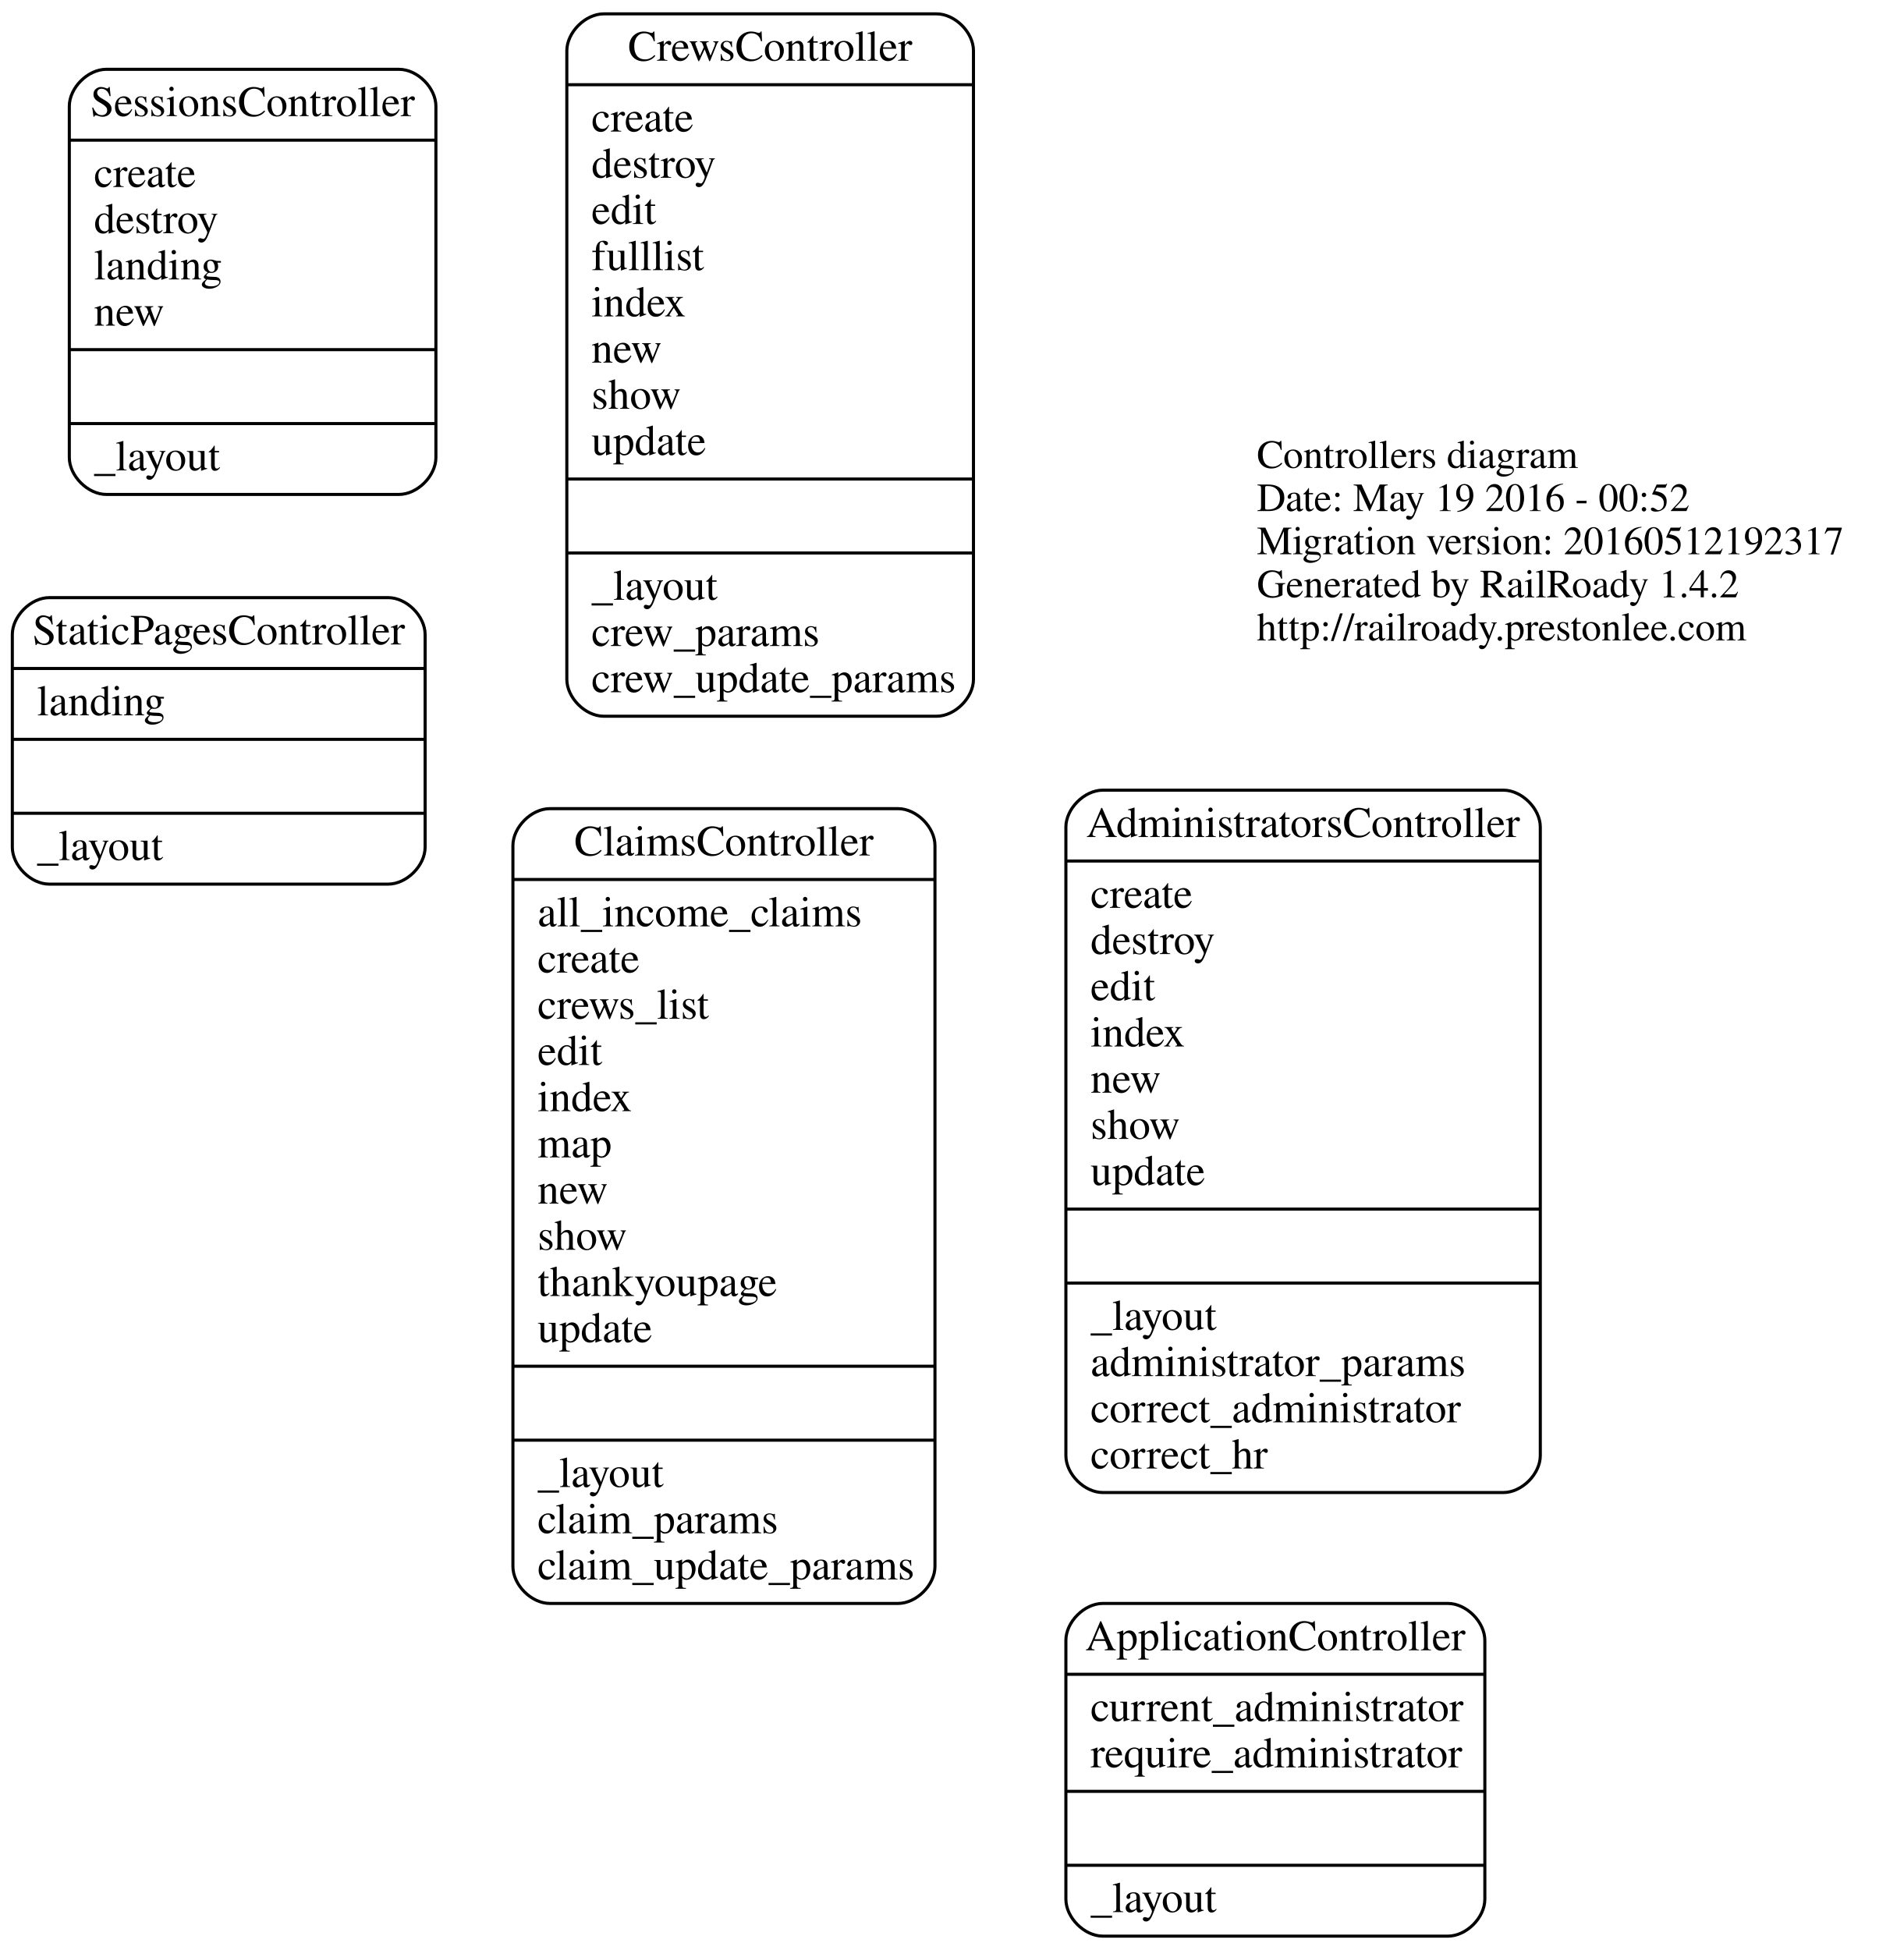
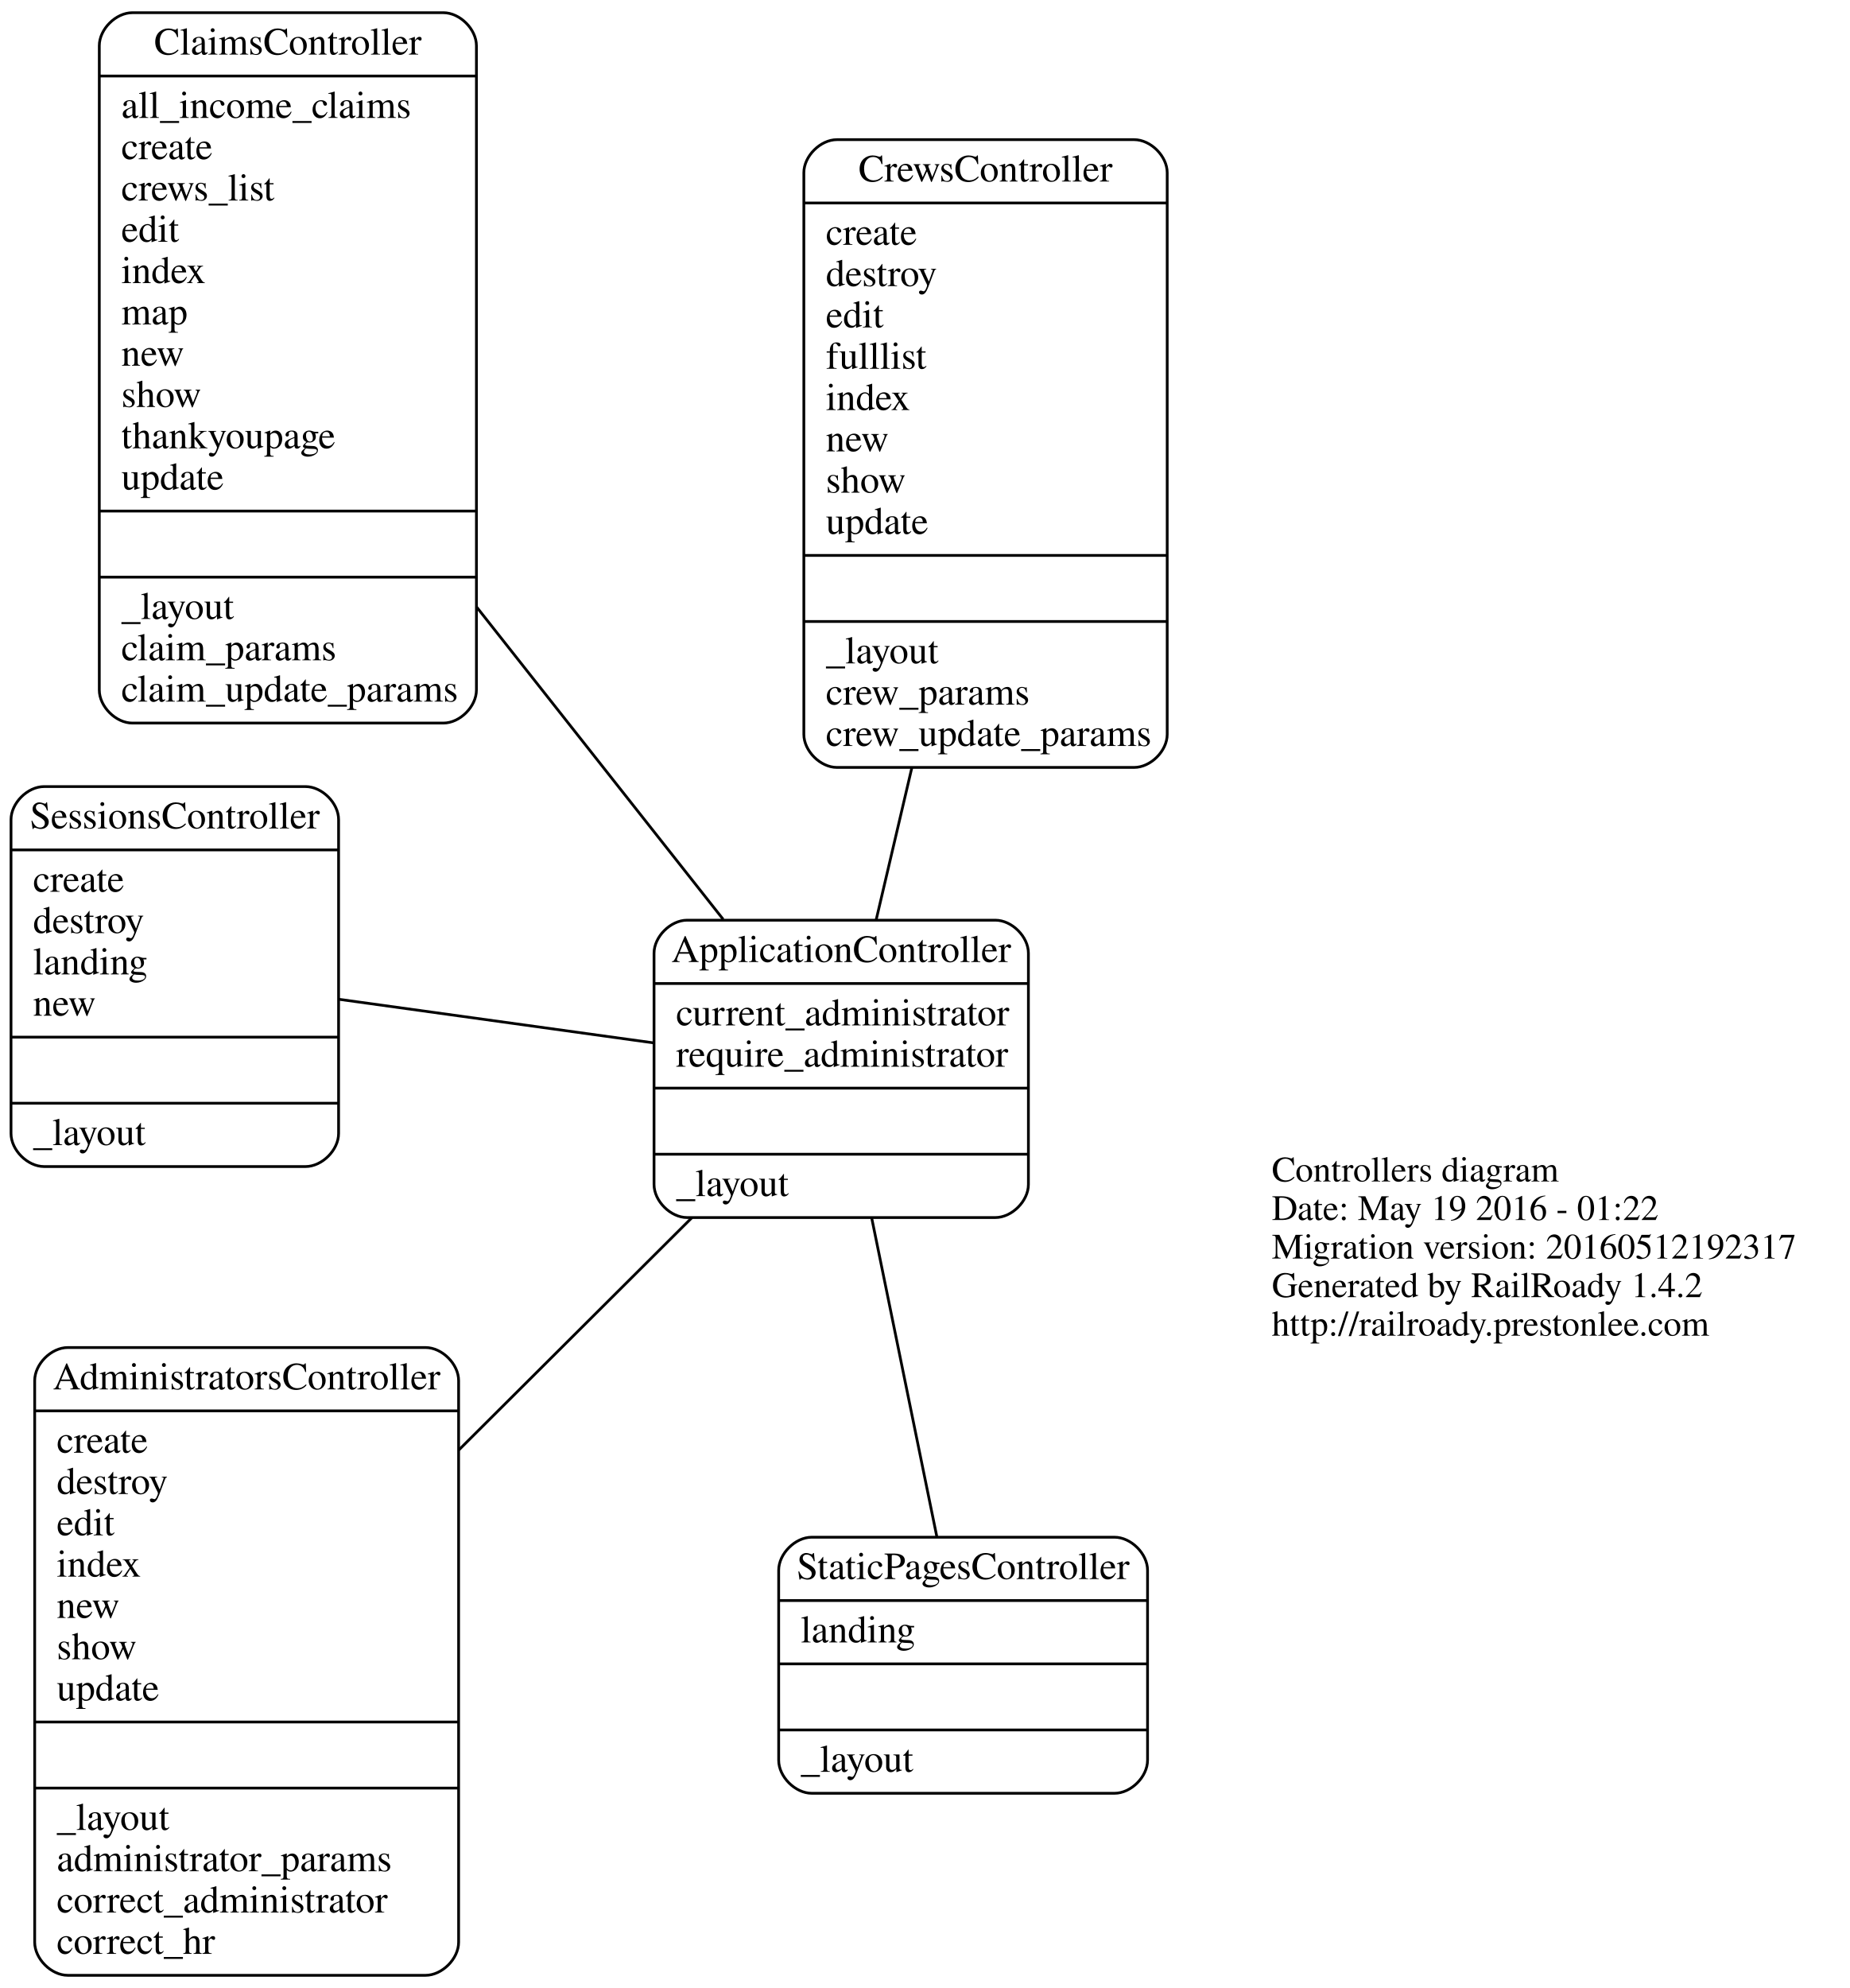
- <svg xmlns="http://www.w3.org/2000/svg" width="618pt" height="633pt" viewBox="0.00 0.00 618.00 633.00">
-   <g id="graph0" class="graph" transform="scale(1 1) rotate(0) translate(238 377.5)">
-     <polygon fill="none" stroke="none" points="-238,255.5 -238,-377.5 380,-377.5 380,255.5 -238,255.5" />
+ <svg xmlns="http://www.w3.org/2000/svg" width="672pt" height="722pt" viewBox="0.00 0.00 672.02 721.80">
+   <g id="graph0" class="graph" transform="scale(1 1) rotate(0) translate(229.022 357.588)">
+     <polygon fill="none" stroke="none" points="-229.022,364.215 -229.022,-357.588 443,-357.588 443,364.215 -229.022,364.215" />
    <g id="node1" class="node">
-       <text text-anchor="start" x="170" y="-225.6" font-family="Times,serif" font-size="13.00">Controllers diagram</text>
-       <text text-anchor="start" x="170" y="-211.6" font-family="Times,serif" font-size="13.00">Date: May 19 2016 - 00:52</text>
-       <text text-anchor="start" x="170" y="-197.6" font-family="Times,serif" font-size="13.00">Migration version: 20160512192317</text>
-       <text text-anchor="start" x="170" y="-183.6" font-family="Times,serif" font-size="13.00">Generated by RailRoady 1.4.2</text>
-       <text text-anchor="start" x="170" y="-169.6" font-family="Times,serif" font-size="13.00">http://railroady.prestonlee.com</text>
+       <text text-anchor="start" x="233" y="71.4" font-family="Times,serif" font-size="13.00">Controllers diagram</text>
+       <text text-anchor="start" x="233" y="85.4" font-family="Times,serif" font-size="13.00">Date: May 19 2016 - 01:22</text>
+       <text text-anchor="start" x="233" y="99.4" font-family="Times,serif" font-size="13.00">Migration version: 20160512192317</text>
+       <text text-anchor="start" x="233" y="113.4" font-family="Times,serif" font-size="13.00">Generated by RailRoady 1.4.2</text>
+       <text text-anchor="start" x="233" y="127.4" font-family="Times,serif" font-size="13.00">http://railroady.prestonlee.com</text>
    </g>
    <g id="node2" class="node">
-       <path fill="none" stroke="black" d="M120,251C120,251 232,251 232,251 238,251 244,245 244,239 244,239 244,155 244,155 244,149 238,143 232,143 232,143 120,143 120,143 114,143 108,149 108,155 108,155 108,239 108,239 108,245 114,251 120,251" />
-       <text text-anchor="middle" x="176" y="158.2" font-family="Times,serif" font-size="14.00">ApplicationController</text>
-       <polyline fill="none" stroke="black" points="108,166 244,166 " />
-       <text text-anchor="start" x="116" y="181.2" font-family="Times,serif" font-size="14.00">current_administrator</text>
-       <text text-anchor="start" x="116" y="196.2" font-family="Times,serif" font-size="14.00">require_administrator</text>
-       <polyline fill="none" stroke="black" points="108,204 244,204 " />
-       <polyline fill="none" stroke="black" points="108,228 244,228 " />
-       <text text-anchor="start" x="116" y="243.2" font-family="Times,serif" font-size="14.00">_layout</text>
+       <path fill="none" stroke="black" d="M20.571,84.503C20.571,84.503 132.571,84.503 132.571,84.503 138.571,84.503 144.571,78.503 144.571,72.503 144.571,72.503 144.571,-11.497 144.571,-11.497 144.571,-17.497 138.571,-23.497 132.571,-23.497 132.571,-23.497 20.571,-23.497 20.571,-23.497 14.571,-23.497 8.571,-17.497 8.571,-11.497 8.571,-11.497 8.571,72.503 8.571,72.503 8.571,78.503 14.571,84.503 20.571,84.503" />
+       <text text-anchor="middle" x="76.571" y="-8.297" font-family="Times,serif" font-size="14.00">ApplicationController</text>
+       <polyline fill="none" stroke="black" points="8.571,-0.497 144.571,-0.497 " />
+       <text text-anchor="start" x="16.571" y="14.703" font-family="Times,serif" font-size="14.00">current_administrator</text>
+       <text text-anchor="start" x="16.571" y="29.703" font-family="Times,serif" font-size="14.00">require_administrator</text>
+       <polyline fill="none" stroke="black" points="8.571,37.503 144.571,37.503 " />
+       <polyline fill="none" stroke="black" points="8.571,61.503 144.571,61.503 " />
+       <text text-anchor="start" x="16.571" y="76.703" font-family="Times,serif" font-size="14.00">_layout</text>
    </g>
    <g id="node3" class="node">
-       <path fill="none" stroke="black" d="M-222,-90.5C-222,-90.5 -112,-90.5 -112,-90.5 -106,-90.5 -100,-96.5 -100,-102.5 -100,-102.5 -100,-171.5 -100,-171.5 -100,-177.5 -106,-183.5 -112,-183.5 -112,-183.5 -222,-183.5 -222,-183.5 -228,-183.5 -234,-177.5 -234,-171.5 -234,-171.5 -234,-102.5 -234,-102.5 -234,-96.5 -228,-90.5 -222,-90.5" />
-       <text text-anchor="middle" x="-167" y="-168.3" font-family="Times,serif" font-size="14.00">StaticPagesController</text>
-       <polyline fill="none" stroke="black" points="-234,-160.5 -100,-160.5 " />
-       <text text-anchor="start" x="-226" y="-145.3" font-family="Times,serif" font-size="14.00">landing</text>
-       <polyline fill="none" stroke="black" points="-234,-137.5 -100,-137.5 " />
-       <polyline fill="none" stroke="black" points="-234,-113.5 -100,-113.5 " />
-       <text text-anchor="start" x="-226" y="-98.3" font-family="Times,serif" font-size="14.00">_layout</text>
+       <path fill="none" stroke="black" d="M65.853,293.603C65.853,293.603 175.853,293.603 175.853,293.603 181.853,293.603 187.853,287.603 187.853,281.603 187.853,281.603 187.853,212.603 187.853,212.603 187.853,206.603 181.853,200.603 175.853,200.603 175.853,200.603 65.853,200.603 65.853,200.603 59.853,200.603 53.853,206.603 53.853,212.603 53.853,212.603 53.853,281.603 53.853,281.603 53.853,287.603 59.853,293.603 65.853,293.603" />
+       <text text-anchor="middle" x="120.853" y="215.803" font-family="Times,serif" font-size="14.00">StaticPagesController</text>
+       <polyline fill="none" stroke="black" points="53.853,223.603 187.853,223.603 " />
+       <text text-anchor="start" x="61.853" y="238.803" font-family="Times,serif" font-size="14.00">landing</text>
+       <polyline fill="none" stroke="black" points="53.853,246.603 187.853,246.603 " />
+       <polyline fill="none" stroke="black" points="53.853,270.603 187.853,270.603 " />
+       <text text-anchor="start" x="61.853" y="285.803" font-family="Times,serif" font-size="14.00">_layout</text>
+     </g>
+     <g id="edge1" class="edge">
+       <path fill="none" stroke="black" d="M87.631,84.602C94.907,120.188 104.332,166.294 111.285,200.3" />
    </g>
    <g id="node4" class="node">
-       <path fill="none" stroke="black" d="M120,107C120,107 250,107 250,107 256,107 262,101 262,95 262,95 262,-109 262,-109 262,-115 256,-121 250,-121 250,-121 120,-121 120,-121 114,-121 108,-115 108,-109 108,-109 108,95 108,95 108,101 114,107 120,107" />
-       <text text-anchor="middle" x="185" y="-105.8" font-family="Times,serif" font-size="14.00">AdministratorsController</text>
-       <polyline fill="none" stroke="black" points="108,-98 262,-98 " />
-       <text text-anchor="start" x="116" y="-82.8" font-family="Times,serif" font-size="14.00">create</text>
-       <text text-anchor="start" x="116" y="-67.8" font-family="Times,serif" font-size="14.00">destroy</text>
-       <text text-anchor="start" x="116" y="-52.8" font-family="Times,serif" font-size="14.00">edit</text>
-       <text text-anchor="start" x="116" y="-37.8" font-family="Times,serif" font-size="14.00">index</text>
-       <text text-anchor="start" x="116" y="-22.8" font-family="Times,serif" font-size="14.00">new</text>
-       <text text-anchor="start" x="116" y="-7.8" font-family="Times,serif" font-size="14.00">show</text>
-       <text text-anchor="start" x="116" y="7.2" font-family="Times,serif" font-size="14.00">update</text>
-       <polyline fill="none" stroke="black" points="108,15 262,15 " />
-       <polyline fill="none" stroke="black" points="108,39 262,39 " />
-       <text text-anchor="start" x="116" y="54.2" font-family="Times,serif" font-size="14.00">_layout</text>
-       <text text-anchor="start" x="116" y="69.2" font-family="Times,serif" font-size="14.00">administrator_params</text>
-       <text text-anchor="start" x="116" y="84.2" font-family="Times,serif" font-size="14.00">correct_administrator</text>
-       <text text-anchor="start" x="116" y="99.2" font-family="Times,serif" font-size="14.00">correct_hr</text>
+       <path fill="none" stroke="black" d="M-204.42,359.715C-204.42,359.715 -74.42,359.715 -74.42,359.715 -68.42,359.715 -62.42,353.715 -62.42,347.715 -62.42,347.715 -62.42,143.715 -62.42,143.715 -62.42,137.715 -68.42,131.715 -74.42,131.715 -74.42,131.715 -204.42,131.715 -204.42,131.715 -210.42,131.715 -216.42,137.715 -216.42,143.715 -216.42,143.715 -216.42,347.715 -216.42,347.715 -216.42,353.715 -210.42,359.715 -204.42,359.715" />
+       <text text-anchor="middle" x="-139.42" y="146.915" font-family="Times,serif" font-size="14.00">AdministratorsController</text>
+       <polyline fill="none" stroke="black" points="-216.42,154.715 -62.42,154.715 " />
+       <text text-anchor="start" x="-208.42" y="169.915" font-family="Times,serif" font-size="14.00">create</text>
+       <text text-anchor="start" x="-208.42" y="184.915" font-family="Times,serif" font-size="14.00">destroy</text>
+       <text text-anchor="start" x="-208.42" y="199.915" font-family="Times,serif" font-size="14.00">edit</text>
+       <text text-anchor="start" x="-208.42" y="214.915" font-family="Times,serif" font-size="14.00">index</text>
+       <text text-anchor="start" x="-208.42" y="229.915" font-family="Times,serif" font-size="14.00">new</text>
+       <text text-anchor="start" x="-208.42" y="244.915" font-family="Times,serif" font-size="14.00">show</text>
+       <text text-anchor="start" x="-208.42" y="259.915" font-family="Times,serif" font-size="14.00">update</text>
+       <polyline fill="none" stroke="black" points="-216.42,267.715 -62.42,267.715 " />
+       <polyline fill="none" stroke="black" points="-216.42,291.715 -62.42,291.715 " />
+       <text text-anchor="start" x="-208.42" y="306.915" font-family="Times,serif" font-size="14.00">_layout</text>
+       <text text-anchor="start" x="-208.42" y="321.915" font-family="Times,serif" font-size="14.00">administrator_params</text>
+       <text text-anchor="start" x="-208.42" y="336.915" font-family="Times,serif" font-size="14.00">correct_administrator</text>
+       <text text-anchor="start" x="-208.42" y="351.915" font-family="Times,serif" font-size="14.00">correct_hr</text>
+     </g>
+     <g id="edge2" class="edge">
+       <path fill="none" stroke="black" d="M22.346,84.532C-3.271,110.057 -34.307,140.982 -62.317,168.89" />
    </g>
    <g id="node5" class="node">
-       <path fill="none" stroke="black" d="M-203.5,-217C-203.5,-217 -108.5,-217 -108.5,-217 -102.5,-217 -96.5,-223 -96.5,-229 -96.5,-229 -96.5,-343 -96.5,-343 -96.5,-349 -102.5,-355 -108.5,-355 -108.5,-355 -203.5,-355 -203.5,-355 -209.5,-355 -215.5,-349 -215.5,-343 -215.5,-343 -215.5,-229 -215.5,-229 -215.5,-223 -209.5,-217 -203.5,-217" />
-       <text text-anchor="middle" x="-156" y="-339.8" font-family="Times,serif" font-size="14.00">SessionsController</text>
-       <polyline fill="none" stroke="black" points="-215.5,-332 -96.5,-332 " />
-       <text text-anchor="start" x="-207.5" y="-316.8" font-family="Times,serif" font-size="14.00">create</text>
-       <text text-anchor="start" x="-207.5" y="-301.8" font-family="Times,serif" font-size="14.00">destroy</text>
-       <text text-anchor="start" x="-207.5" y="-286.8" font-family="Times,serif" font-size="14.00">landing</text>
-       <text text-anchor="start" x="-207.5" y="-271.8" font-family="Times,serif" font-size="14.00">new</text>
-       <polyline fill="none" stroke="black" points="-215.5,-264 -96.5,-264 " />
-       <polyline fill="none" stroke="black" points="-215.5,-240 -96.5,-240 " />
-       <text text-anchor="start" x="-207.5" y="-224.8" font-family="Times,serif" font-size="14.00">_layout</text>
+       <path fill="none" stroke="black" d="M-213.022,65.98C-213.022,65.98 -118.022,65.98 -118.022,65.98 -112.022,65.98 -106.022,59.98 -106.022,53.98 -106.022,53.98 -106.022,-60.02 -106.022,-60.02 -106.022,-66.02 -112.022,-72.02 -118.022,-72.02 -118.022,-72.02 -213.022,-72.02 -213.022,-72.02 -219.022,-72.02 -225.022,-66.02 -225.022,-60.02 -225.022,-60.02 -225.022,53.98 -225.022,53.98 -225.022,59.98 -219.022,65.98 -213.022,65.98" />
+       <text text-anchor="middle" x="-165.522" y="-56.82" font-family="Times,serif" font-size="14.00">SessionsController</text>
+       <polyline fill="none" stroke="black" points="-225.022,-49.02 -106.022,-49.02 " />
+       <text text-anchor="start" x="-217.022" y="-33.82" font-family="Times,serif" font-size="14.00">create</text>
+       <text text-anchor="start" x="-217.022" y="-18.82" font-family="Times,serif" font-size="14.00">destroy</text>
+       <text text-anchor="start" x="-217.022" y="-3.82" font-family="Times,serif" font-size="14.00">landing</text>
+       <text text-anchor="start" x="-217.022" y="11.18" font-family="Times,serif" font-size="14.00">new</text>
+       <polyline fill="none" stroke="black" points="-225.022,18.98 -106.022,18.98 " />
+       <polyline fill="none" stroke="black" points="-225.022,42.98 -106.022,42.98 " />
+       <text text-anchor="start" x="-217.022" y="58.18" font-family="Times,serif" font-size="14.00">_layout</text>
+     </g>
+     <g id="edge3" class="edge">
+       <path fill="none" stroke="black" d="M8.49,21.076C-27.452,16.099 -71.155,10.047 -105.772,5.254" />
    </g>
    <g id="node6" class="node">
-       <path fill="none" stroke="black" d="M-42,-145C-42,-145 66,-145 66,-145 72,-145 78,-151 78,-157 78,-157 78,-361 78,-361 78,-367 72,-373 66,-373 66,-373 -42,-373 -42,-373 -48,-373 -54,-367 -54,-361 -54,-361 -54,-157 -54,-157 -54,-151 -48,-145 -42,-145" />
-       <text text-anchor="middle" x="12" y="-357.8" font-family="Times,serif" font-size="14.00">CrewsController</text>
-       <polyline fill="none" stroke="black" points="-54,-350 78,-350 " />
-       <text text-anchor="start" x="-46" y="-334.8" font-family="Times,serif" font-size="14.00">create</text>
-       <text text-anchor="start" x="-46" y="-319.8" font-family="Times,serif" font-size="14.00">destroy</text>
-       <text text-anchor="start" x="-46" y="-304.8" font-family="Times,serif" font-size="14.00">edit</text>
-       <text text-anchor="start" x="-46" y="-289.8" font-family="Times,serif" font-size="14.00">fulllist</text>
-       <text text-anchor="start" x="-46" y="-274.8" font-family="Times,serif" font-size="14.00">index</text>
-       <text text-anchor="start" x="-46" y="-259.8" font-family="Times,serif" font-size="14.00">new</text>
-       <text text-anchor="start" x="-46" y="-244.8" font-family="Times,serif" font-size="14.00">show</text>
-       <text text-anchor="start" x="-46" y="-229.8" font-family="Times,serif" font-size="14.00">update</text>
-       <polyline fill="none" stroke="black" points="-54,-222 78,-222 " />
-       <polyline fill="none" stroke="black" points="-54,-198 78,-198 " />
-       <text text-anchor="start" x="-46" y="-182.8" font-family="Times,serif" font-size="14.00">_layout</text>
-       <text text-anchor="start" x="-46" y="-167.8" font-family="Times,serif" font-size="14.00">crew_params</text>
-       <text text-anchor="start" x="-46" y="-152.8" font-family="Times,serif" font-size="14.00">crew_update_params</text>
+       <path fill="none" stroke="black" d="M74.994,-78.977C74.994,-78.977 182.994,-78.977 182.994,-78.977 188.994,-78.977 194.994,-84.977 194.994,-90.977 194.994,-90.977 194.994,-294.977 194.994,-294.977 194.994,-300.977 188.994,-306.977 182.994,-306.977 182.994,-306.977 74.994,-306.977 74.994,-306.977 68.994,-306.977 62.994,-300.977 62.994,-294.977 62.994,-294.977 62.994,-90.977 62.994,-90.977 62.994,-84.977 68.994,-78.977 74.994,-78.977" />
+       <text text-anchor="middle" x="128.994" y="-291.777" font-family="Times,serif" font-size="14.00">CrewsController</text>
+       <polyline fill="none" stroke="black" points="62.994,-283.977 194.994,-283.977 " />
+       <text text-anchor="start" x="70.994" y="-268.777" font-family="Times,serif" font-size="14.00">create</text>
+       <text text-anchor="start" x="70.994" y="-253.777" font-family="Times,serif" font-size="14.00">destroy</text>
+       <text text-anchor="start" x="70.994" y="-238.777" font-family="Times,serif" font-size="14.00">edit</text>
+       <text text-anchor="start" x="70.994" y="-223.777" font-family="Times,serif" font-size="14.00">fulllist</text>
+       <text text-anchor="start" x="70.994" y="-208.777" font-family="Times,serif" font-size="14.00">index</text>
+       <text text-anchor="start" x="70.994" y="-193.777" font-family="Times,serif" font-size="14.00">new</text>
+       <text text-anchor="start" x="70.994" y="-178.777" font-family="Times,serif" font-size="14.00">show</text>
+       <text text-anchor="start" x="70.994" y="-163.777" font-family="Times,serif" font-size="14.00">update</text>
+       <polyline fill="none" stroke="black" points="62.994,-155.977 194.994,-155.977 " />
+       <polyline fill="none" stroke="black" points="62.994,-131.977 194.994,-131.977 " />
+       <text text-anchor="start" x="70.994" y="-116.777" font-family="Times,serif" font-size="14.00">_layout</text>
+       <text text-anchor="start" x="70.994" y="-101.777" font-family="Times,serif" font-size="14.00">crew_params</text>
+       <text text-anchor="start" x="70.994" y="-86.777" font-family="Times,serif" font-size="14.00">crew_update_params</text>
+     </g>
+     <g id="edge4" class="edge">
+       <path fill="none" stroke="black" d="M89.261,-23.595C93.201,-40.389 97.701,-59.574 102.224,-78.854" />
    </g>
    <g id="node7" class="node">
-       <path fill="none" stroke="black" d="M-59.5,143C-59.5,143 53.5,143 53.5,143 59.5,143 65.5,137 65.5,131 65.5,131 65.5,-103 65.5,-103 65.5,-109 59.5,-115 53.5,-115 53.5,-115 -59.5,-115 -59.5,-115 -65.5,-115 -71.5,-109 -71.5,-103 -71.5,-103 -71.5,131 -71.5,131 -71.5,137 -65.5,143 -59.5,143" />
-       <text text-anchor="middle" x="-3" y="-99.8" font-family="Times,serif" font-size="14.00">ClaimsController</text>
-       <polyline fill="none" stroke="black" points="-71.5,-92 65.5,-92 " />
-       <text text-anchor="start" x="-63.5" y="-76.8" font-family="Times,serif" font-size="14.00">all_income_claims</text>
-       <text text-anchor="start" x="-63.5" y="-61.8" font-family="Times,serif" font-size="14.00">create</text>
-       <text text-anchor="start" x="-63.5" y="-46.8" font-family="Times,serif" font-size="14.00">crews_list</text>
-       <text text-anchor="start" x="-63.5" y="-31.8" font-family="Times,serif" font-size="14.00">edit</text>
-       <text text-anchor="start" x="-63.5" y="-16.8" font-family="Times,serif" font-size="14.00">index</text>
-       <text text-anchor="start" x="-63.5" y="-1.8" font-family="Times,serif" font-size="14.00">map</text>
-       <text text-anchor="start" x="-63.5" y="13.2" font-family="Times,serif" font-size="14.00">new</text>
-       <text text-anchor="start" x="-63.5" y="28.2" font-family="Times,serif" font-size="14.00">show</text>
-       <text text-anchor="start" x="-63.5" y="43.2" font-family="Times,serif" font-size="14.00">thankyoupage</text>
-       <text text-anchor="start" x="-63.5" y="58.2" font-family="Times,serif" font-size="14.00">update</text>
-       <polyline fill="none" stroke="black" points="-71.5,66 65.5,66 " />
-       <polyline fill="none" stroke="black" points="-71.5,90 65.5,90 " />
-       <text text-anchor="start" x="-63.5" y="105.2" font-family="Times,serif" font-size="14.00">_layout</text>
-       <text text-anchor="start" x="-63.5" y="120.2" font-family="Times,serif" font-size="14.00">claim_params</text>
-       <text text-anchor="start" x="-63.5" y="135.2" font-family="Times,serif" font-size="14.00">claim_update_params</text>
+       <path fill="none" stroke="black" d="M-180.949,-95.088C-180.949,-95.088 -67.949,-95.088 -67.949,-95.088 -61.949,-95.088 -55.949,-101.088 -55.949,-107.088 -55.949,-107.088 -55.949,-341.088 -55.949,-341.088 -55.949,-347.088 -61.949,-353.088 -67.949,-353.088 -67.949,-353.088 -180.949,-353.088 -180.949,-353.088 -186.949,-353.088 -192.949,-347.088 -192.949,-341.088 -192.949,-341.088 -192.949,-107.088 -192.949,-107.088 -192.949,-101.088 -186.949,-95.088 -180.949,-95.088" />
+       <text text-anchor="middle" x="-124.449" y="-337.888" font-family="Times,serif" font-size="14.00">ClaimsController</text>
+       <polyline fill="none" stroke="black" points="-192.949,-330.088 -55.949,-330.088 " />
+       <text text-anchor="start" x="-184.949" y="-314.888" font-family="Times,serif" font-size="14.00">all_income_claims</text>
+       <text text-anchor="start" x="-184.949" y="-299.888" font-family="Times,serif" font-size="14.00">create</text>
+       <text text-anchor="start" x="-184.949" y="-284.888" font-family="Times,serif" font-size="14.00">crews_list</text>
+       <text text-anchor="start" x="-184.949" y="-269.888" font-family="Times,serif" font-size="14.00">edit</text>
+       <text text-anchor="start" x="-184.949" y="-254.888" font-family="Times,serif" font-size="14.00">index</text>
+       <text text-anchor="start" x="-184.949" y="-239.888" font-family="Times,serif" font-size="14.00">map</text>
+       <text text-anchor="start" x="-184.949" y="-224.888" font-family="Times,serif" font-size="14.00">new</text>
+       <text text-anchor="start" x="-184.949" y="-209.888" font-family="Times,serif" font-size="14.00">show</text>
+       <text text-anchor="start" x="-184.949" y="-194.888" font-family="Times,serif" font-size="14.00">thankyoupage</text>
+       <text text-anchor="start" x="-184.949" y="-179.888" font-family="Times,serif" font-size="14.00">update</text>
+       <polyline fill="none" stroke="black" points="-192.949,-172.088 -55.949,-172.088 " />
+       <polyline fill="none" stroke="black" points="-192.949,-148.088 -55.949,-148.088 " />
+       <text text-anchor="start" x="-184.949" y="-132.888" font-family="Times,serif" font-size="14.00">_layout</text>
+       <text text-anchor="start" x="-184.949" y="-117.888" font-family="Times,serif" font-size="14.00">claim_params</text>
+       <text text-anchor="start" x="-184.949" y="-102.888" font-family="Times,serif" font-size="14.00">claim_update_params</text>
+     </g>
+     <g id="edge5" class="edge">
+       <path fill="none" stroke="black" d="M33.694,-23.801C7.635,-56.805 -26.232,-99.696 -55.935,-137.316" />
    </g>
  </g>
</svg>
